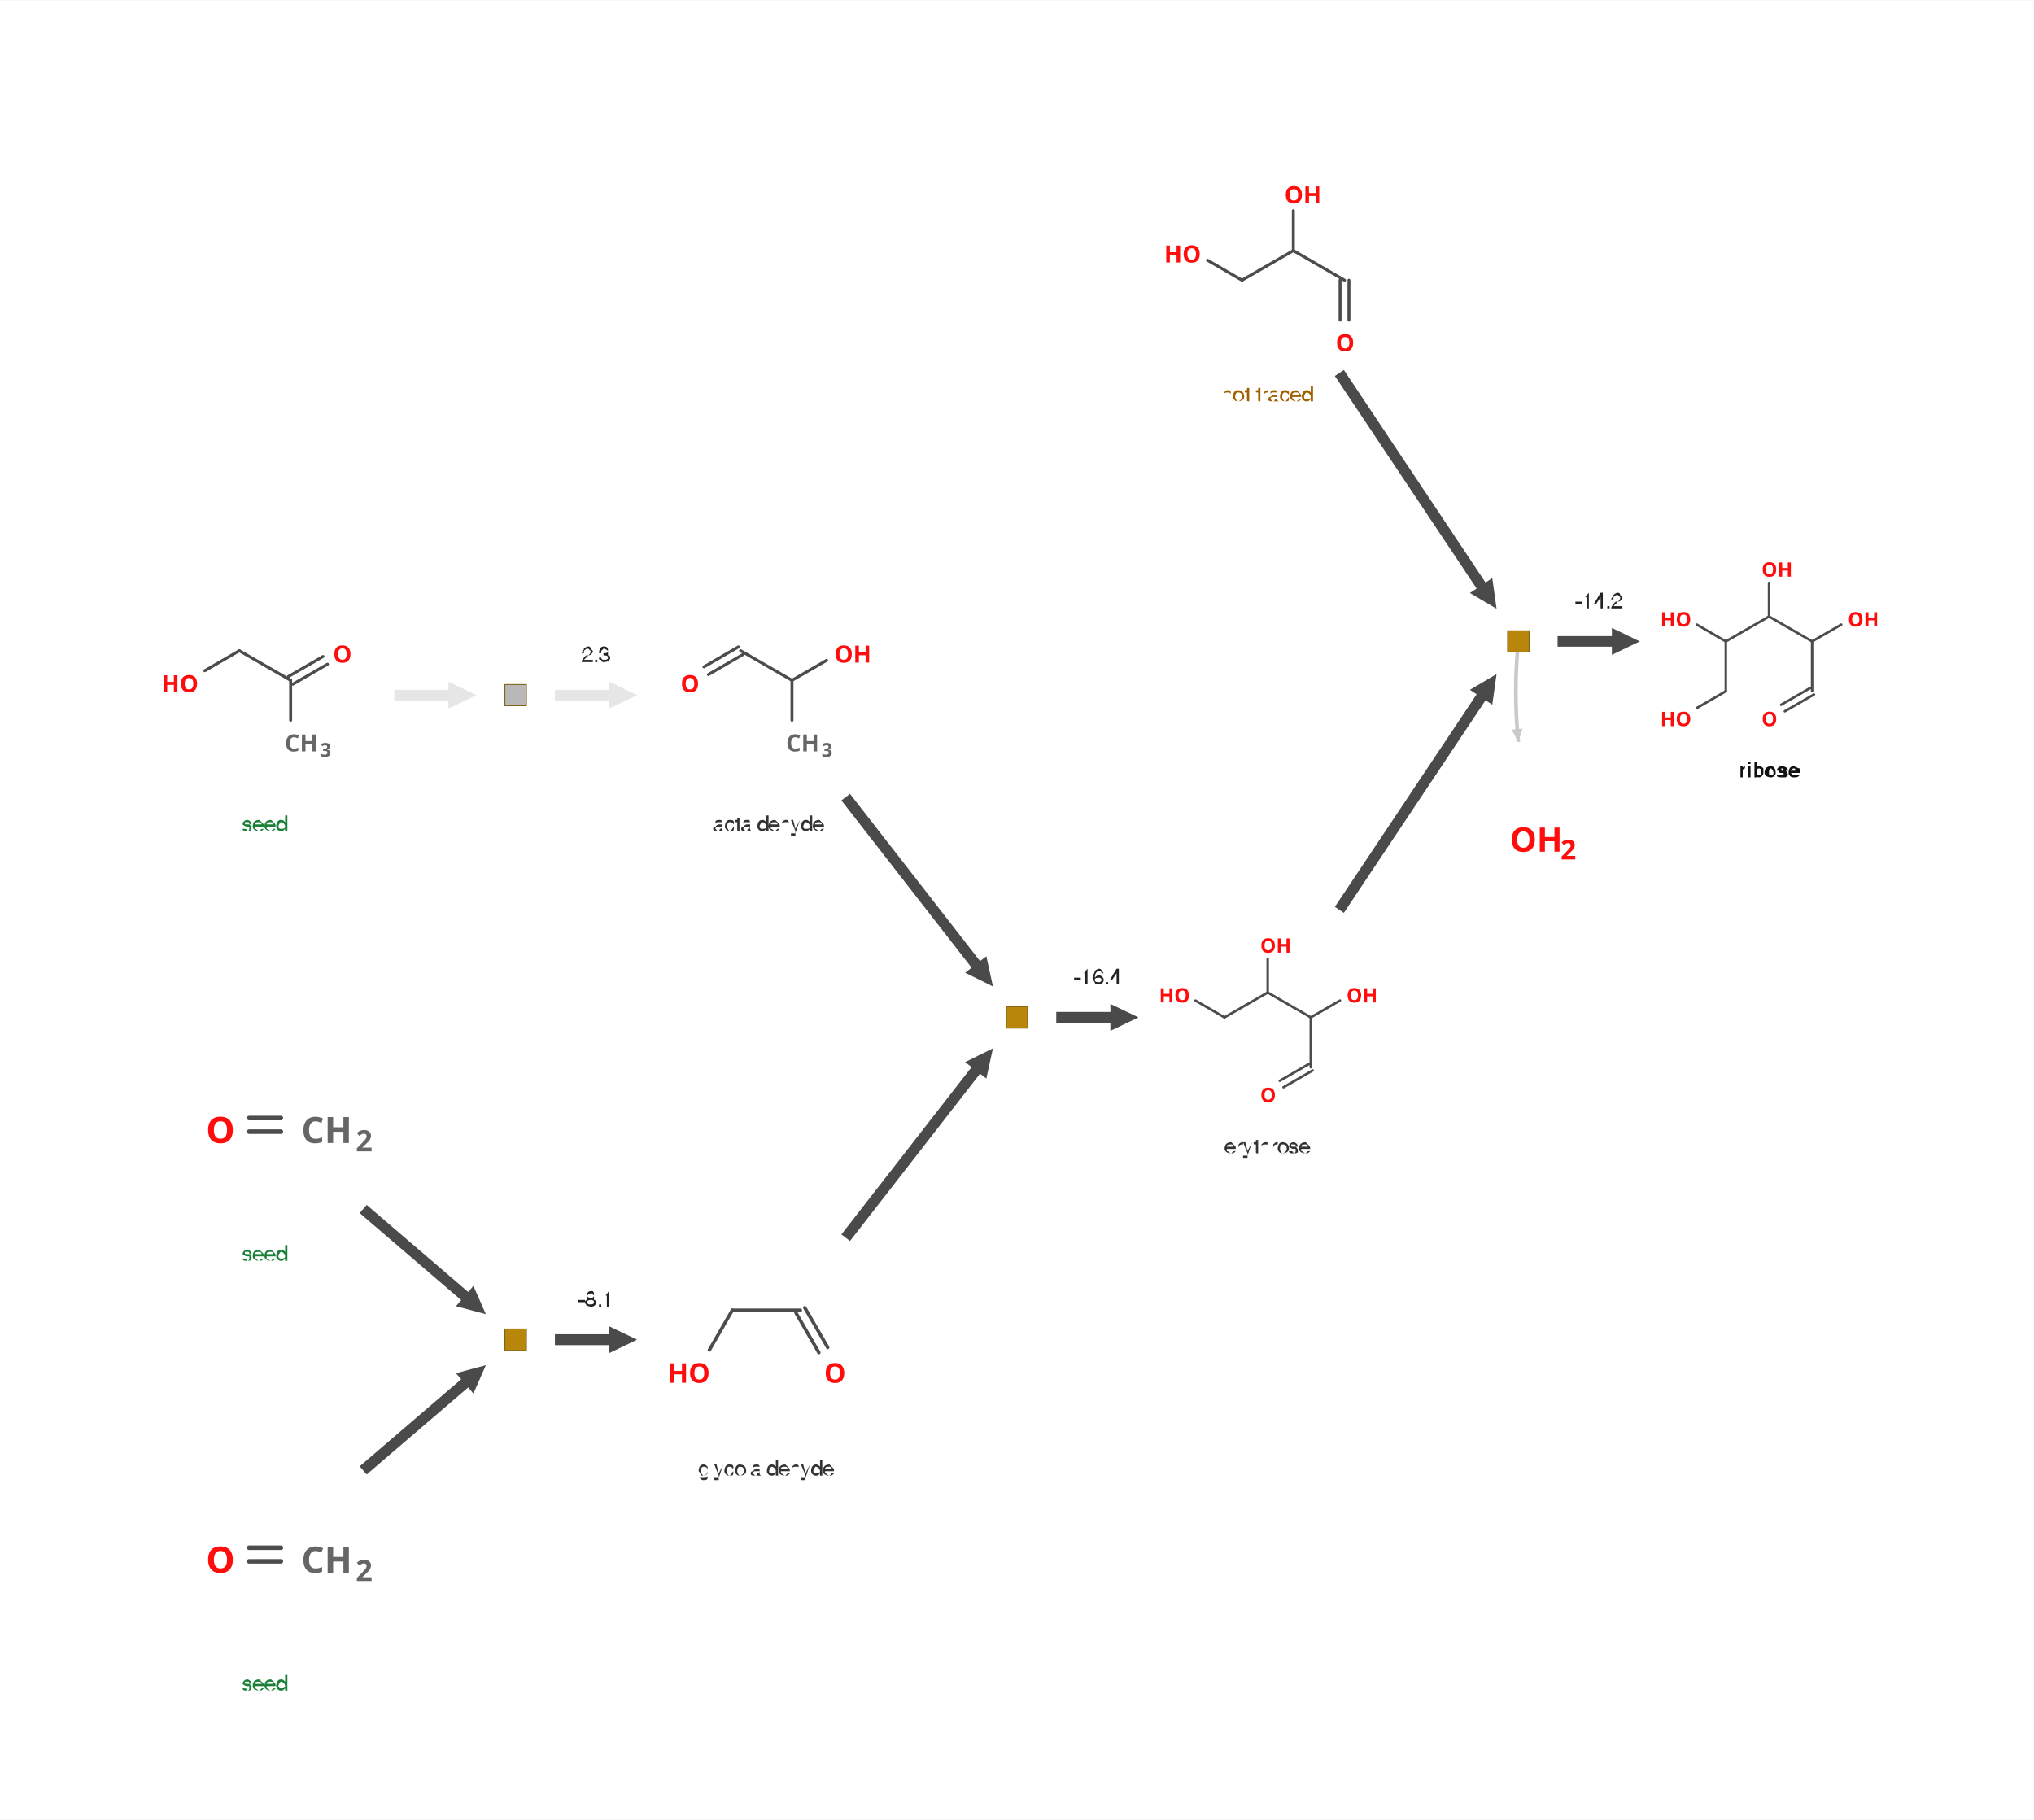
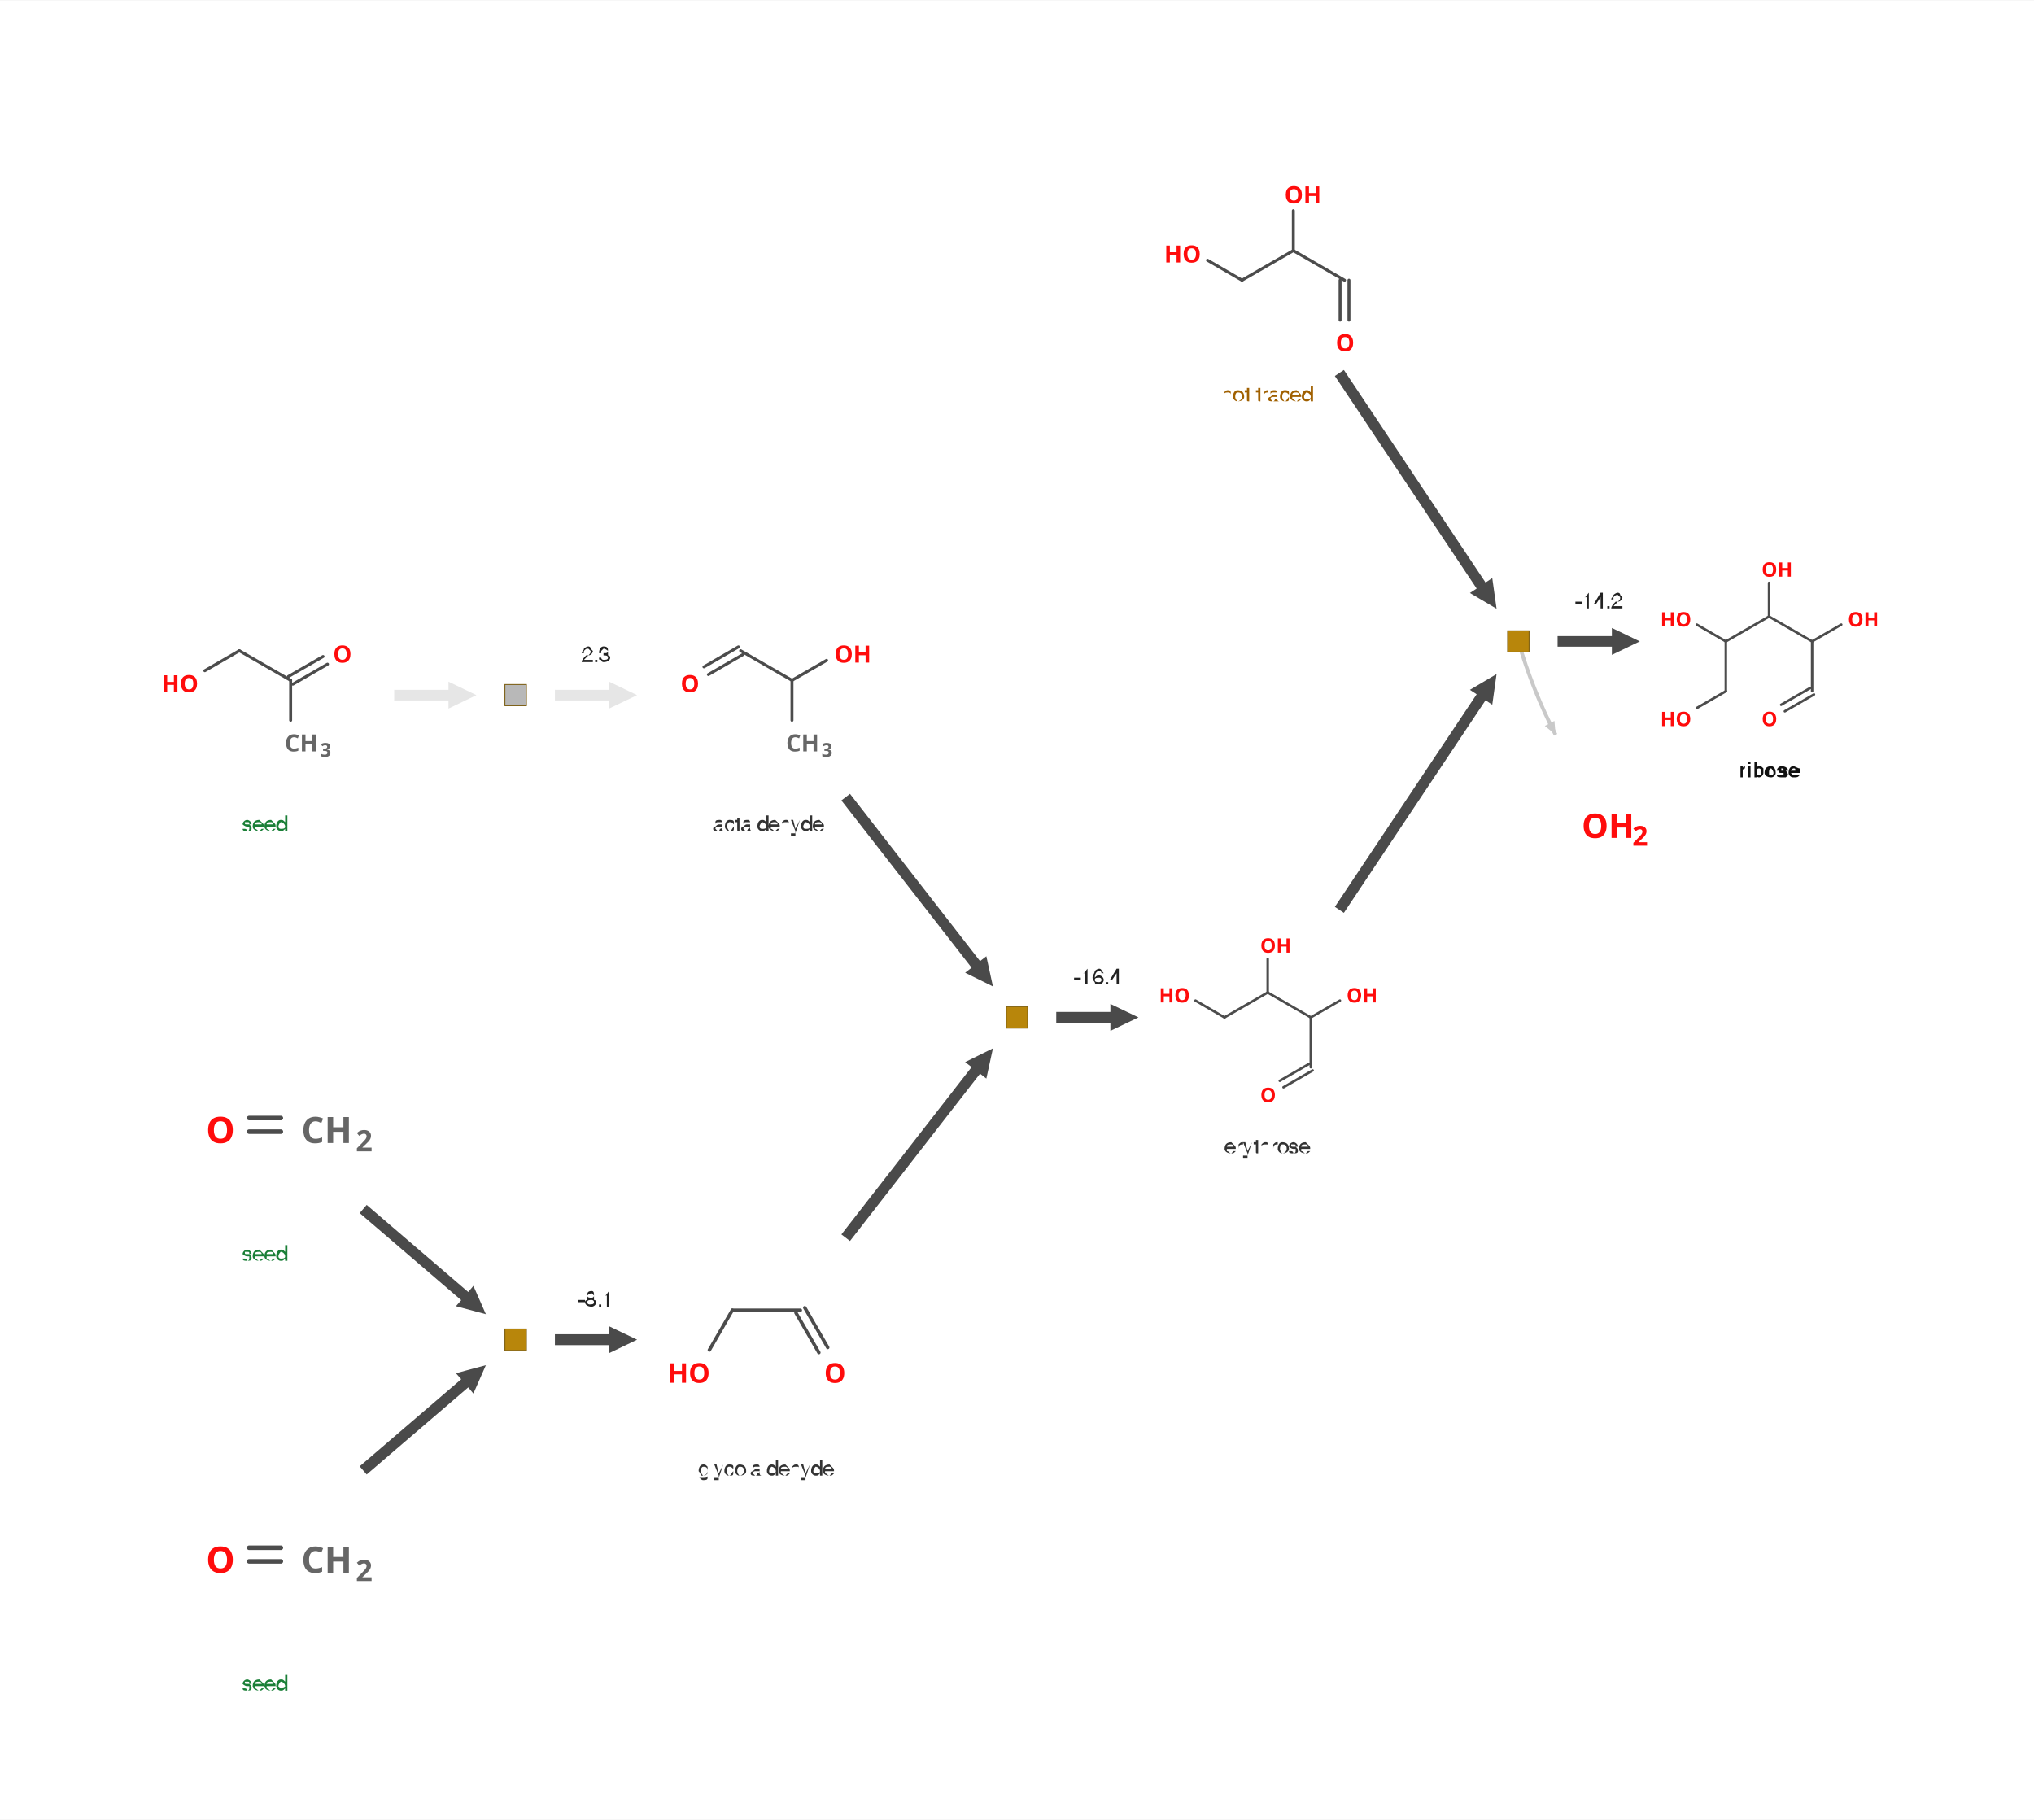
<svg xmlns="http://www.w3.org/2000/svg" width="1207" height="1080" viewBox="0 0 1207.00 1079.50">
  <rect width="100%" height="100%" fill="white" />
  <g transform="scale(85) translate(12.35,10.85)">
    <path d="M-2.968,-4.48 L-1.979,-5.964 L-1.932,-5.933 L-1.902,-6.147 L-2.088,-6.037 L-2.041,-6.006 L-3.031,-4.522 Z" fill="#4a4a4a" opacity="1.0" />
    <path d="M-3.031,-8.228 L-2.041,-6.744 L-2.088,-6.713 L-1.902,-6.603 L-1.932,-6.817 L-1.979,-6.786 L-2.968,-8.27 Z" fill="#4a4a4a" opacity="1.0" />
    <path d="M-1.476,-6.338 L-1.097,-6.338 L-1.097,-6.281 L-0.902,-6.375 L-1.097,-6.469 L-1.097,-6.412 L-1.476,-6.412 Z" fill="#4a4a4a" opacity="1.0" />
    <path d="M-6.416,-2.189 L-5.508,-3.357 L-5.464,-3.323 L-5.418,-3.534 L-5.612,-3.438 L-5.567,-3.403 L-6.476,-2.235 Z" fill="#4a4a4a" opacity="1.0" />
    <path d="M-6.476,-5.265 L-5.567,-4.097 L-5.612,-4.062 L-5.418,-3.966 L-5.464,-4.177 L-5.508,-4.143 L-6.416,-5.311 Z" fill="#4a4a4a" opacity="1.0" />
    <path d="M-4.976,-3.712 L-4.598,-3.712 L-4.598,-3.656 L-4.402,-3.75 L-4.598,-3.844 L-4.598,-3.788 L-4.976,-3.788 Z" fill="#4a4a4a" opacity="1.0" />
    <path d="M-9.79,-0.559 L-9.081,-1.167 L-9.045,-1.124 L-8.958,-1.322 L-9.167,-1.266 L-9.13,-1.224 L-9.839,-0.616 Z" fill="#4a4a4a" opacity="1.0" />
    <path d="M-9.839,-2.384 L-9.13,-1.776 L-9.167,-1.734 L-8.958,-1.678 L-9.045,-1.876 L-9.081,-1.833 L-9.79,-2.441 Z" fill="#4a4a4a" opacity="1.0" />
    <path d="M-8.476,-1.462 L-8.098,-1.462 L-8.098,-1.406 L-7.902,-1.5 L-8.098,-1.594 L-8.098,-1.538 L-8.476,-1.538 Z" fill="#4a4a4a" opacity="1.0" />
    <path d="M-9.598,-5.963 L-9.219,-5.963 L-9.219,-5.906 L-9.024,-6 L-9.219,-6.094 L-9.219,-6.037 L-9.598,-6.037 Z" fill="#b8b8b8" opacity="0.35" />
    <path d="M-8.476,-5.963 L-8.098,-5.963 L-8.098,-5.906 L-7.902,-6 L-8.098,-6.094 L-8.098,-6.037 L-8.476,-6.037 Z" fill="#b8b8b8" opacity="0.35" />
-     <path d="M-1.75,-6.375 Q-1.785,-6.024 -1.75,-5.673" fill="none" stroke="#c9c9c9" stroke-width="0.026" />
-     <path d="M-1.75,-5.673 L-1.797,-5.759 L-1.721,-5.766 Z" fill="#c9c9c9" />
-     <svg x="-2.339" y="-5.614" width="1.178" height="1.178" viewBox="0 0 100 100" preserveAspectRatio="xMidYMid meet">
+     <path d="M-1.75,-6.375 Q-1.652,-6.036 -1.49,-5.723" fill="none" stroke="#c9c9c9" stroke-width="0.026" />
+     <path d="M-1.49,-5.723 L-1.565,-5.785 L-1.498,-5.82 Z" fill="#c9c9c9" />
+     <svg x="-1.838" y="-5.71" width="1.178" height="1.178" viewBox="0 0 100 100" preserveAspectRatio="xMidYMid meet">
      <g transform="translate(0,0)">
        <svg width="100" height="100" x="0" y="0" viewBox="0 0 80 80" font-family="sans-serif" stroke="rgb(76,76,76)" stroke-width="2" stroke-linecap="round">
          <text x="36" y="48" fill="rgb(255,12,12)" stroke-width="0" font-weight="bold" font-size="16">OH</text>
          <text x="60" y="51.68" fill="rgb(255,12,12)" stroke-width="0" font-weight="bold" font-size="13">2</text>
        </svg>
      </g>
      <text font-size="18" fill="gray" font-family="sans-serif" x="10" y="20" />
    </svg>
    <svg x="-0.95" y="-7.325" width="1.9" height="1.9" viewBox="0 0 100 100" preserveAspectRatio="xMidYMid meet">
      <g transform="translate(0,0)">
        <svg width="100" height="100" x="0" y="0" viewBox="0 0 218.564 200" font-family="sans-serif" stroke="rgb(76,76,76)" stroke-width="2" stroke-linecap="round">
          <line x1="119.0" y1="150.9" x2="142.4" y2="137.4" opacity="1.0" stroke="rgb(76,76,76)" stroke-width="2.0" />
          <line x1="122.0" y1="156.1" x2="145.4" y2="142.6" opacity="1.0" stroke="rgb(76,76,76)" stroke-width="2.0" />
          <line x1="143.9" y1="140.0" x2="143.9" y2="100.0" opacity="1.0" stroke="rgb(76,76,76)" stroke-width="2.0" />
          <line x1="143.9" y1="100.0" x2="167.3" y2="86.5" opacity="1.0" stroke="rgb(76,76,76)" stroke-width="2.0" />
          <line x1="143.9" y1="100.0" x2="109.3" y2="80.0" opacity="1.0" stroke="rgb(76,76,76)" stroke-width="2.0" />
          <line x1="109.3" y1="80.0" x2="109.3" y2="53.0" opacity="1.0" stroke="rgb(76,76,76)" stroke-width="2.0" />
          <line x1="109.3" y1="80.0" x2="74.6" y2="100.0" opacity="1.0" stroke="rgb(76,76,76)" stroke-width="2.0" />
          <line x1="74.6" y1="100.0" x2="51.3" y2="86.5" opacity="1.0" stroke="rgb(76,76,76)" stroke-width="2.0" />
          <line x1="74.6" y1="100.0" x2="74.6" y2="140.0" opacity="1.0" stroke="rgb(76,76,76)" stroke-width="2.0" />
          <line x1="74.6" y1="140.0" x2="51.3" y2="153.5" opacity="1.0" stroke="rgb(76,76,76)" stroke-width="2.0" />
          <text x="103.282" y="168" fill="rgb(255,12,12)" stroke-width="0" font-weight="bold" font-size="16">O</text>
          <text x="172.564" y="88" fill="rgb(255,12,12)" stroke-width="0" font-weight="bold" font-size="16">OH</text>
          <text x="103.282" y="48" fill="rgb(255,12,12)" stroke-width="0" font-weight="bold" font-size="16">OH</text>
          <text x="22" y="88" fill="rgb(255,12,12)" stroke-width="0" font-weight="bold" font-size="16">HO</text>
          <text x="22" y="168" fill="rgb(255,12,12)" stroke-width="0" font-weight="bold" font-size="16">HO</text>
        </svg>
      </g>
      <text font-size="18" fill="gray" font-family="sans-serif" x="10" y="20" />
    </svg>
    <text x="0" y="-5.426" font-family="Helvetica, Arial, sans-serif" font-size="0.145" text-anchor="middle" fill="#111" font-weight="bold">ribose</text>
    <path d="M-1.675,-6.449 L-1.825,-6.449 L-1.825,-6.301 L-1.675,-6.301 Z" fill="#b8860b" stroke="#7a5c10" stroke-width="0.006" />
    <text x="-1.189" y="-6.607" font-family="Helvetica, Arial, sans-serif" font-size="0.145" text-anchor="middle" fill="#222" font-weight="normal">-14.2</text>
    <svg x="-4.45" y="-4.7" width="1.9" height="1.9" viewBox="0 0 100 100" preserveAspectRatio="xMidYMid meet">
      <g transform="translate(0,0)">
        <svg width="100" height="100" x="0" y="0" viewBox="0 0 218.564 200" font-family="sans-serif" stroke="rgb(76,76,76)" stroke-width="2" stroke-linecap="round">
          <line x1="119.0" y1="150.9" x2="142.4" y2="137.4" opacity="1.0" stroke="rgb(76,76,76)" stroke-width="2.0" />
          <line x1="122.0" y1="156.1" x2="145.4" y2="142.6" opacity="1.0" stroke="rgb(76,76,76)" stroke-width="2.0" />
          <line x1="143.9" y1="140.0" x2="143.9" y2="100.0" opacity="1.0" stroke="rgb(76,76,76)" stroke-width="2.0" />
          <line x1="143.9" y1="100.0" x2="167.3" y2="86.5" opacity="1.0" stroke="rgb(76,76,76)" stroke-width="2.0" />
          <line x1="143.9" y1="100.0" x2="109.3" y2="80.0" opacity="1.0" stroke="rgb(76,76,76)" stroke-width="2.0" />
          <line x1="109.3" y1="80.0" x2="109.3" y2="53.0" opacity="1.0" stroke="rgb(76,76,76)" stroke-width="2.0" />
          <line x1="109.3" y1="80.0" x2="74.6" y2="100.0" opacity="1.0" stroke="rgb(76,76,76)" stroke-width="2.0" />
          <line x1="74.6" y1="100.0" x2="51.3" y2="86.5" opacity="1.0" stroke="rgb(76,76,76)" stroke-width="2.0" />
          <text x="103.282" y="168" fill="rgb(255,12,12)" stroke-width="0" font-weight="bold" font-size="16">O</text>
          <text x="172.564" y="88" fill="rgb(255,12,12)" stroke-width="0" font-weight="bold" font-size="16">OH</text>
          <text x="103.282" y="48" fill="rgb(255,12,12)" stroke-width="0" font-weight="bold" font-size="16">OH</text>
          <text x="22" y="88" fill="rgb(255,12,12)" stroke-width="0" font-weight="bold" font-size="16">HO</text>
        </svg>
      </g>
      <text font-size="18" fill="gray" font-family="sans-serif" x="10" y="20" />
    </svg>
    <text x="-3.5" y="-2.801" font-family="Helvetica, Arial, sans-serif" font-size="0.145" text-anchor="middle" fill="#333" font-weight="normal">erythrose</text>
    <path d="M-5.176,-3.825 L-5.324,-3.825 L-5.324,-3.675 L-5.176,-3.675 Z" fill="#b8860b" stroke="#7a5c10" stroke-width="0.006" />
    <text x="-4.689" y="-3.982" font-family="Helvetica, Arial, sans-serif" font-size="0.145" text-anchor="middle" fill="#222" font-weight="normal">-16.4</text>
    <svg x="-7.95" y="-2.45" width="1.9" height="1.9" viewBox="0 0 100 100" preserveAspectRatio="xMidYMid meet">
      <g transform="translate(0,0)">
        <svg width="100" height="100" x="0" y="0" viewBox="0 0 160 114.641" font-family="sans-serif" stroke="rgb(76,76,76)" stroke-width="2" stroke-linecap="round">
          <line x1="110.9" y1="64.9" x2="97.4" y2="41.5" opacity="1.0" stroke="rgb(76,76,76)" stroke-width="2.0" />
          <line x1="116.1" y1="61.9" x2="102.6" y2="38.5" opacity="1.0" stroke="rgb(76,76,76)" stroke-width="2.0" />
          <line x1="100.0" y1="40.0" x2="60.0" y2="40.0" opacity="1.0" stroke="rgb(76,76,76)" stroke-width="2.0" />
          <line x1="60.0" y1="40.0" x2="46.5" y2="63.4" opacity="1.0" stroke="rgb(76,76,76)" stroke-width="2.0" />
          <text x="114" y="82.641" fill="rgb(255,12,12)" stroke-width="0" font-weight="bold" font-size="16">O</text>
          <text x="22" y="82.641" fill="rgb(255,12,12)" stroke-width="0" font-weight="bold" font-size="16">HO</text>
        </svg>
      </g>
      <text font-size="18" fill="gray" font-family="sans-serif" x="10" y="20" />
    </svg>
    <text x="-7" y="-0.551" font-family="Helvetica, Arial, sans-serif" font-size="0.145" text-anchor="middle" fill="#333" font-weight="normal">glycolaldehyde</text>
    <path d="M-8.675,-1.575 L-8.825,-1.575 L-8.825,-1.425 L-8.675,-1.425 Z" fill="#b8860b" stroke="#7a5c10" stroke-width="0.006" />
    <text x="-8.19" y="-1.732" font-family="Helvetica, Arial, sans-serif" font-size="0.145" text-anchor="middle" fill="#222" font-weight="normal">-8.1</text>
    <svg x="-11.45" y="-0.95" width="1.9" height="1.9" viewBox="0 0 100 100" preserveAspectRatio="xMidYMid meet">
      <g transform="translate(0,0)">
        <svg width="100" height="100" x="0" y="0" viewBox="0 0 120 80" font-family="sans-serif" stroke="rgb(76,76,76)" stroke-width="2" stroke-linecap="round">
          <line x1="67.0" y1="43.0" x2="53.0" y2="43.0" opacity="1.0" stroke="rgb(76,76,76)" stroke-width="2.0" />
          <line x1="67.0" y1="37.0" x2="53.0" y2="37.0" opacity="1.0" stroke="rgb(76,76,76)" stroke-width="2.0" />
          <text x="76" y="48" fill="rgb(102,102,102)" stroke-width="0" font-weight="bold" font-size="16">CH</text>
          <text x="100" y="51.68" fill="rgb(102,102,102)" stroke-width="0" font-weight="bold" font-size="13">2</text>
          <text x="34" y="48" fill="rgb(255,12,12)" stroke-width="0" font-weight="bold" font-size="16">O</text>
        </svg>
      </g>
      <text font-size="18" fill="gray" font-family="sans-serif" x="10" y="20" />
    </svg>
    <text x="-10.5" y="0.949" font-family="Helvetica, Arial, sans-serif" font-size="0.145" text-anchor="middle" fill="#1a7f37" font-weight="normal">seed</text>
    <svg x="-11.45" y="-3.95" width="1.9" height="1.9" viewBox="0 0 100 100" preserveAspectRatio="xMidYMid meet">
      <g transform="translate(0,0)">
        <svg width="100" height="100" x="0" y="0" viewBox="0 0 120 80" font-family="sans-serif" stroke="rgb(76,76,76)" stroke-width="2" stroke-linecap="round">
          <line x1="67.0" y1="43.0" x2="53.0" y2="43.0" opacity="1.0" stroke="rgb(76,76,76)" stroke-width="2.0" />
          <line x1="67.0" y1="37.0" x2="53.0" y2="37.0" opacity="1.0" stroke="rgb(76,76,76)" stroke-width="2.0" />
          <text x="76" y="48" fill="rgb(102,102,102)" stroke-width="0" font-weight="bold" font-size="16">CH</text>
          <text x="100" y="51.68" fill="rgb(102,102,102)" stroke-width="0" font-weight="bold" font-size="13">2</text>
          <text x="34" y="48" fill="rgb(255,12,12)" stroke-width="0" font-weight="bold" font-size="16">O</text>
        </svg>
      </g>
      <text font-size="18" fill="gray" font-family="sans-serif" x="10" y="20" />
    </svg>
    <text x="-10.5" y="-2.051" font-family="Helvetica, Arial, sans-serif" font-size="0.145" text-anchor="middle" fill="#1a7f37" font-weight="normal">seed</text>
    <svg x="-7.95" y="-6.95" width="1.9" height="1.9" viewBox="0 0 100 100" preserveAspectRatio="xMidYMid meet">
      <g transform="translate(0,0)">
        <svg width="100" height="100" x="0" y="0" viewBox="0 0 183.923 140" font-family="sans-serif" stroke="rgb(76,76,76)" stroke-width="2" stroke-linecap="round">
          <line x1="109.3" y1="87.0" x2="109.3" y2="60.0" opacity="1.0" stroke="rgb(76,76,76)" stroke-width="2.0" />
          <line x1="109.3" y1="60.0" x2="132.7" y2="46.5" opacity="1.0" stroke="rgb(76,76,76)" stroke-width="2.0" />
          <line x1="109.3" y1="60.0" x2="74.6" y2="40.0" opacity="1.0" stroke="rgb(76,76,76)" stroke-width="2.0" />
          <line x1="76.1" y1="42.6" x2="52.8" y2="56.1" opacity="1.0" stroke="rgb(76,76,76)" stroke-width="2.0" />
          <line x1="73.1" y1="37.4" x2="49.8" y2="50.9" opacity="1.0" stroke="rgb(76,76,76)" stroke-width="2.0" />
          <text x="105.282" y="108" fill="rgb(102,102,102)" stroke-width="0" font-weight="bold" font-size="16">CH</text>
          <text x="129.282" y="111.68" fill="rgb(102,102,102)" stroke-width="0" font-weight="bold" font-size="13">3</text>
          <text x="137.923" y="48" fill="rgb(255,12,12)" stroke-width="0" font-weight="bold" font-size="16">OH</text>
          <text x="34" y="68" fill="rgb(255,12,12)" stroke-width="0" font-weight="bold" font-size="16">O</text>
        </svg>
      </g>
      <text font-size="18" fill="gray" font-family="sans-serif" x="10" y="20" />
    </svg>
    <text x="-7" y="-5.051" font-family="Helvetica, Arial, sans-serif" font-size="0.145" text-anchor="middle" fill="#333" font-weight="normal">lactaldehyde</text>
    <path d="M-8.675,-6.074 L-8.825,-6.074 L-8.825,-5.926 L-8.675,-5.926 Z" fill="#b8b8b8" stroke="#7a5c10" stroke-width="0.006" />
    <text x="-8.19" y="-6.232" font-family="Helvetica, Arial, sans-serif" font-size="0.145" text-anchor="middle" fill="#222" font-weight="normal">2.3</text>
    <svg x="-11.45" y="-6.95" width="1.9" height="1.9" viewBox="0 0 100 100" preserveAspectRatio="xMidYMid meet">
      <g transform="translate(0,0)">
        <svg width="100" height="100" x="0" y="0" viewBox="0 0 183.923 140" font-family="sans-serif" stroke="rgb(76,76,76)" stroke-width="2" stroke-linecap="round">
          <line x1="109.3" y1="87.0" x2="109.3" y2="60.0" opacity="1.0" stroke="rgb(76,76,76)" stroke-width="2.0" />
          <line x1="107.8" y1="57.4" x2="131.2" y2="43.9" opacity="1.0" stroke="rgb(76,76,76)" stroke-width="2.0" />
          <line x1="110.8" y1="62.6" x2="134.2" y2="49.1" opacity="1.0" stroke="rgb(76,76,76)" stroke-width="2.0" />
          <line x1="109.3" y1="60.0" x2="74.6" y2="40.0" opacity="1.0" stroke="rgb(76,76,76)" stroke-width="2.0" />
          <line x1="74.6" y1="40.0" x2="51.3" y2="53.5" opacity="1.0" stroke="rgb(76,76,76)" stroke-width="2.0" />
          <text x="105.282" y="108" fill="rgb(102,102,102)" stroke-width="0" font-weight="bold" font-size="16">CH</text>
          <text x="129.282" y="111.68" fill="rgb(102,102,102)" stroke-width="0" font-weight="bold" font-size="13">3</text>
          <text x="137.923" y="48" fill="rgb(255,12,12)" stroke-width="0" font-weight="bold" font-size="16">O</text>
          <text x="22" y="68" fill="rgb(255,12,12)" stroke-width="0" font-weight="bold" font-size="16">HO</text>
        </svg>
      </g>
      <text font-size="18" fill="gray" font-family="sans-serif" x="10" y="20" />
    </svg>
    <text x="-10.5" y="-5.051" font-family="Helvetica, Arial, sans-serif" font-size="0.145" text-anchor="middle" fill="#1a7f37" font-weight="normal">seed</text>
    <svg x="-4.45" y="-9.95" width="1.9" height="1.9" viewBox="0 0 100 100" preserveAspectRatio="xMidYMid meet">
      <g transform="translate(0,0)">
        <svg width="100" height="100" x="0" y="0" viewBox="0 0 183.923 180" font-family="sans-serif" stroke="rgb(76,76,76)" stroke-width="2" stroke-linecap="round">
          <line x1="140.9" y1="127.0" x2="140.9" y2="100.0" opacity="1.0" stroke="rgb(76,76,76)" stroke-width="2.0" />
          <line x1="146.9" y1="127.0" x2="146.9" y2="100.0" opacity="1.0" stroke="rgb(76,76,76)" stroke-width="2.0" />
          <line x1="143.9" y1="100.0" x2="109.3" y2="80.0" opacity="1.0" stroke="rgb(76,76,76)" stroke-width="2.0" />
          <line x1="109.3" y1="80.0" x2="109.3" y2="53.0" opacity="1.0" stroke="rgb(76,76,76)" stroke-width="2.0" />
          <line x1="109.3" y1="80.0" x2="74.6" y2="100.0" opacity="1.0" stroke="rgb(76,76,76)" stroke-width="2.0" />
          <line x1="74.6" y1="100.0" x2="51.3" y2="86.5" opacity="1.0" stroke="rgb(76,76,76)" stroke-width="2.0" />
          <text x="137.923" y="148" fill="rgb(255,12,12)" stroke-width="0" font-weight="bold" font-size="16">O</text>
          <text x="103.282" y="48" fill="rgb(255,12,12)" stroke-width="0" font-weight="bold" font-size="16">OH</text>
          <text x="22" y="88" fill="rgb(255,12,12)" stroke-width="0" font-weight="bold" font-size="16">HO</text>
        </svg>
      </g>
      <text font-size="18" fill="gray" font-family="sans-serif" x="10" y="20" />
    </svg>
    <text x="-3.5" y="-8.052" font-family="Helvetica, Arial, sans-serif" font-size="0.145" text-anchor="middle" fill="#a06000" font-weight="normal">not traced</text>
  </g>
</svg>
